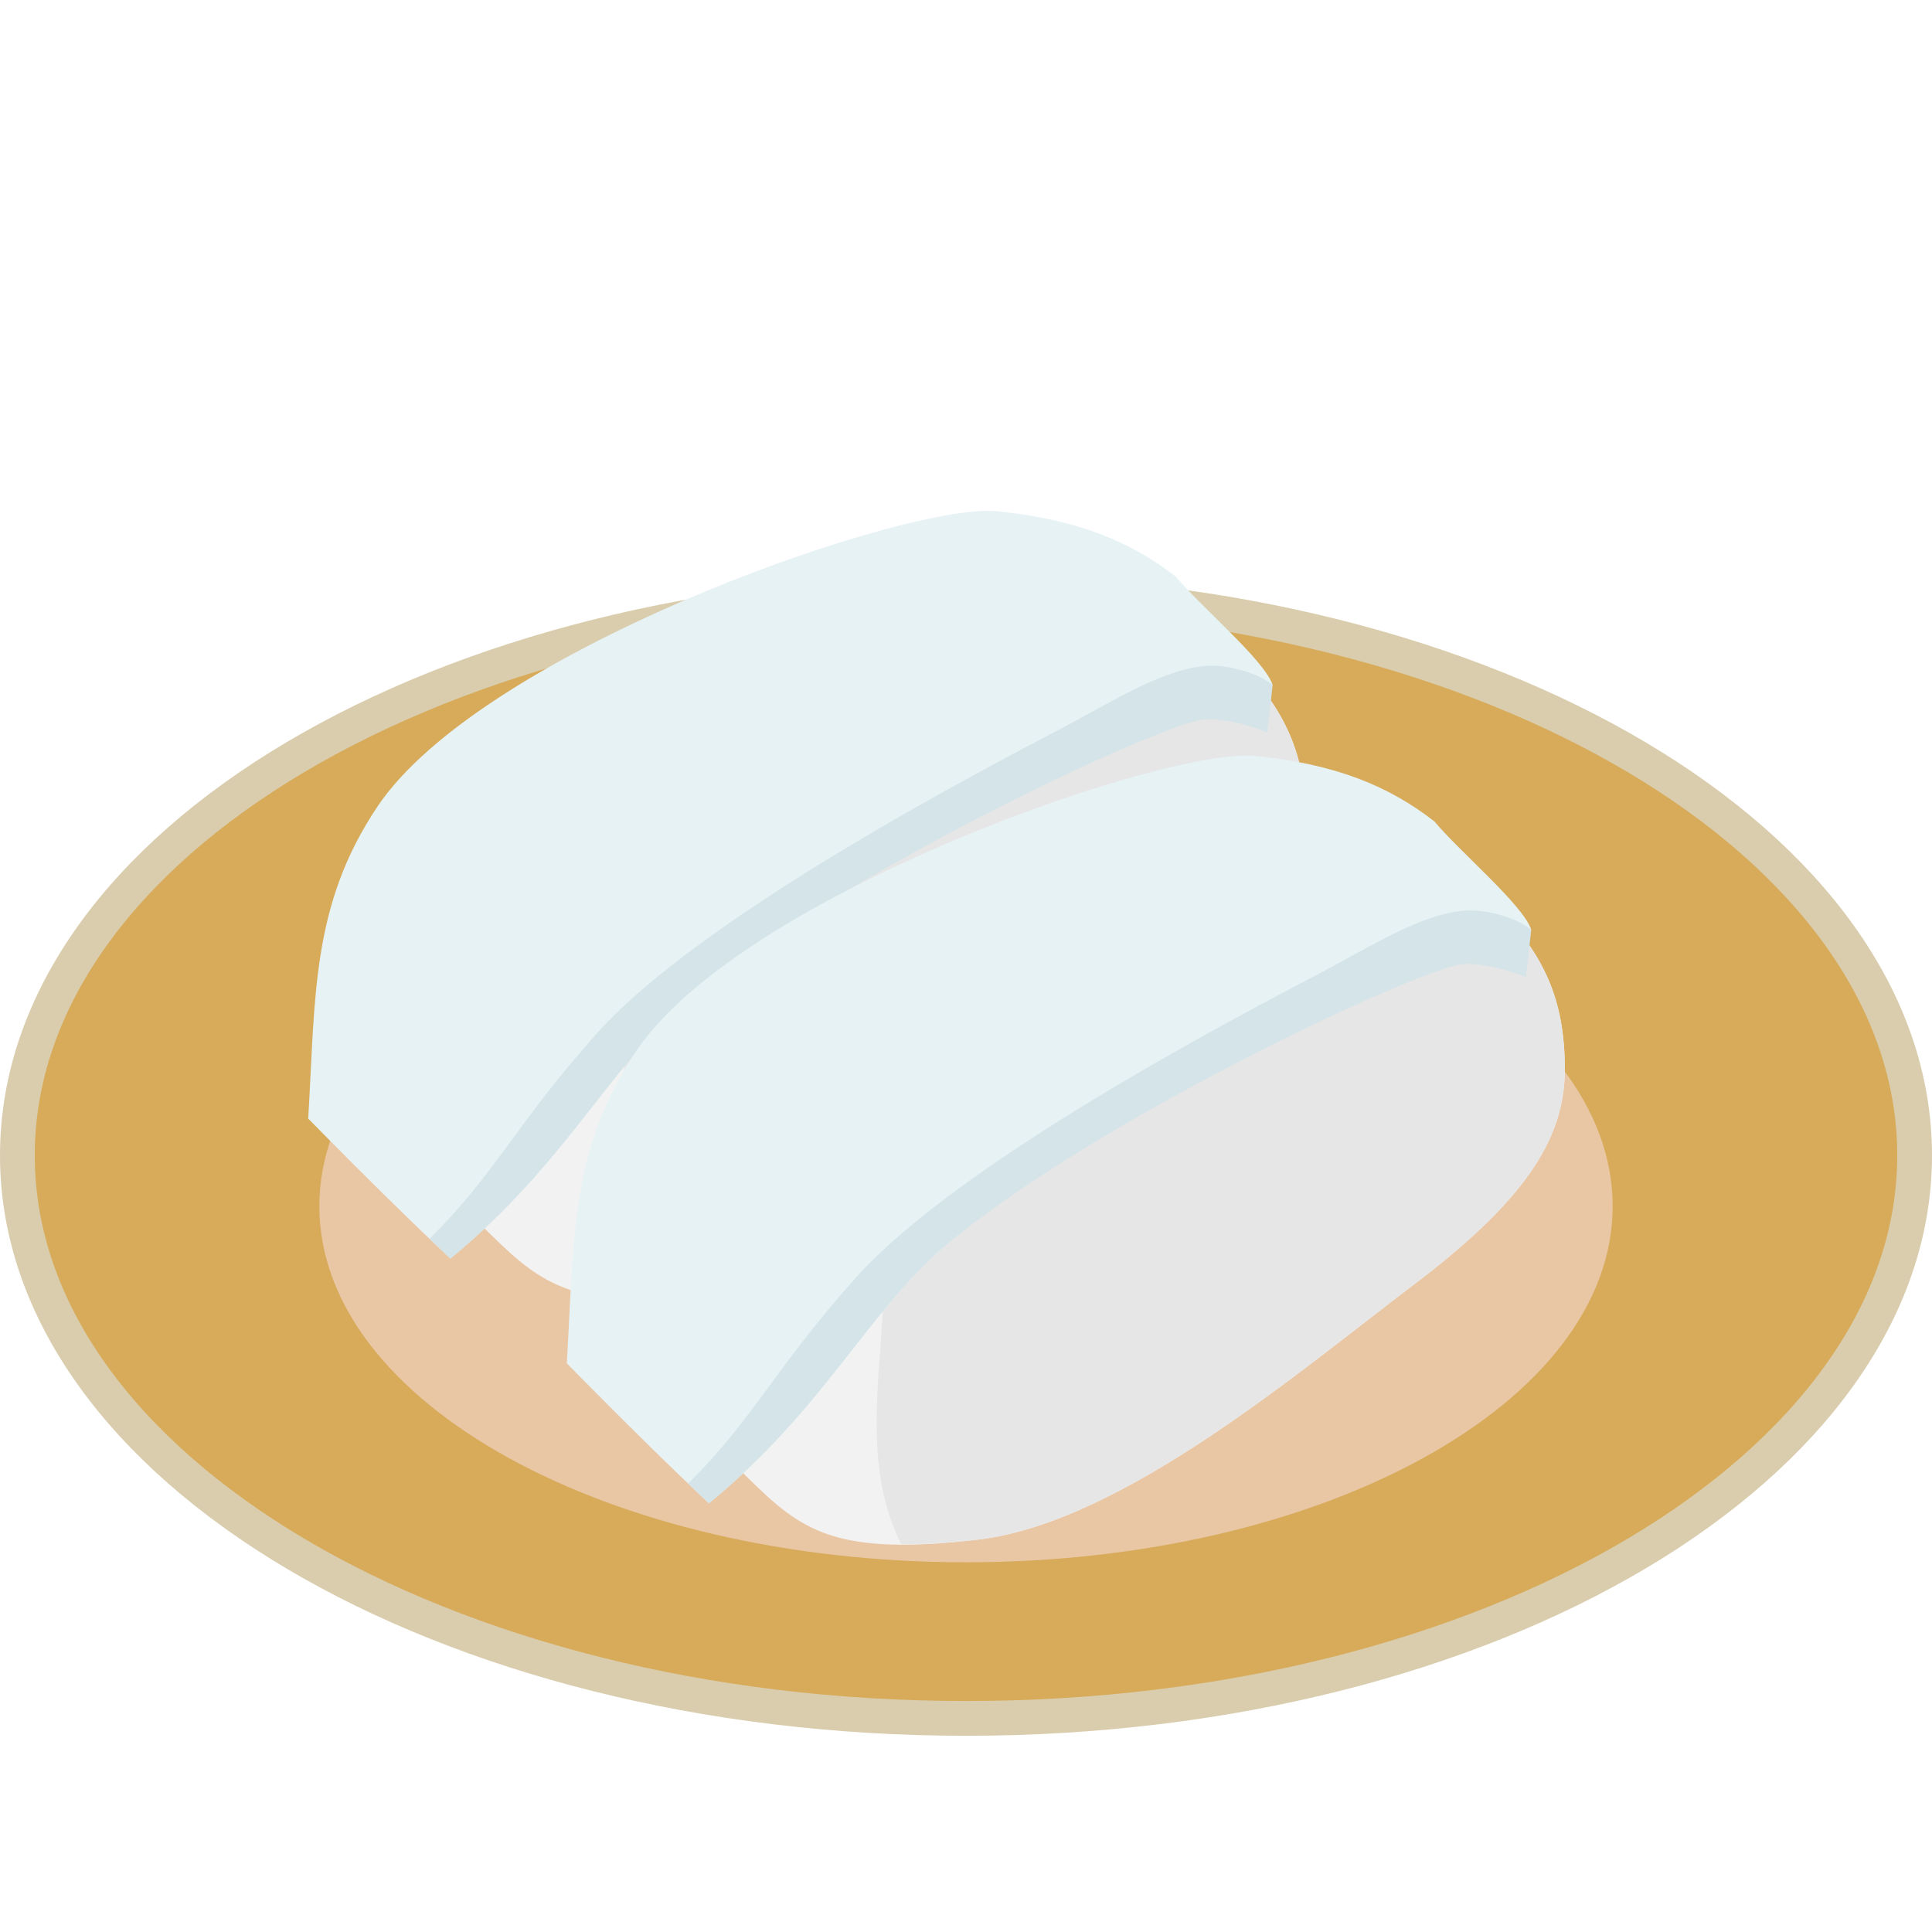
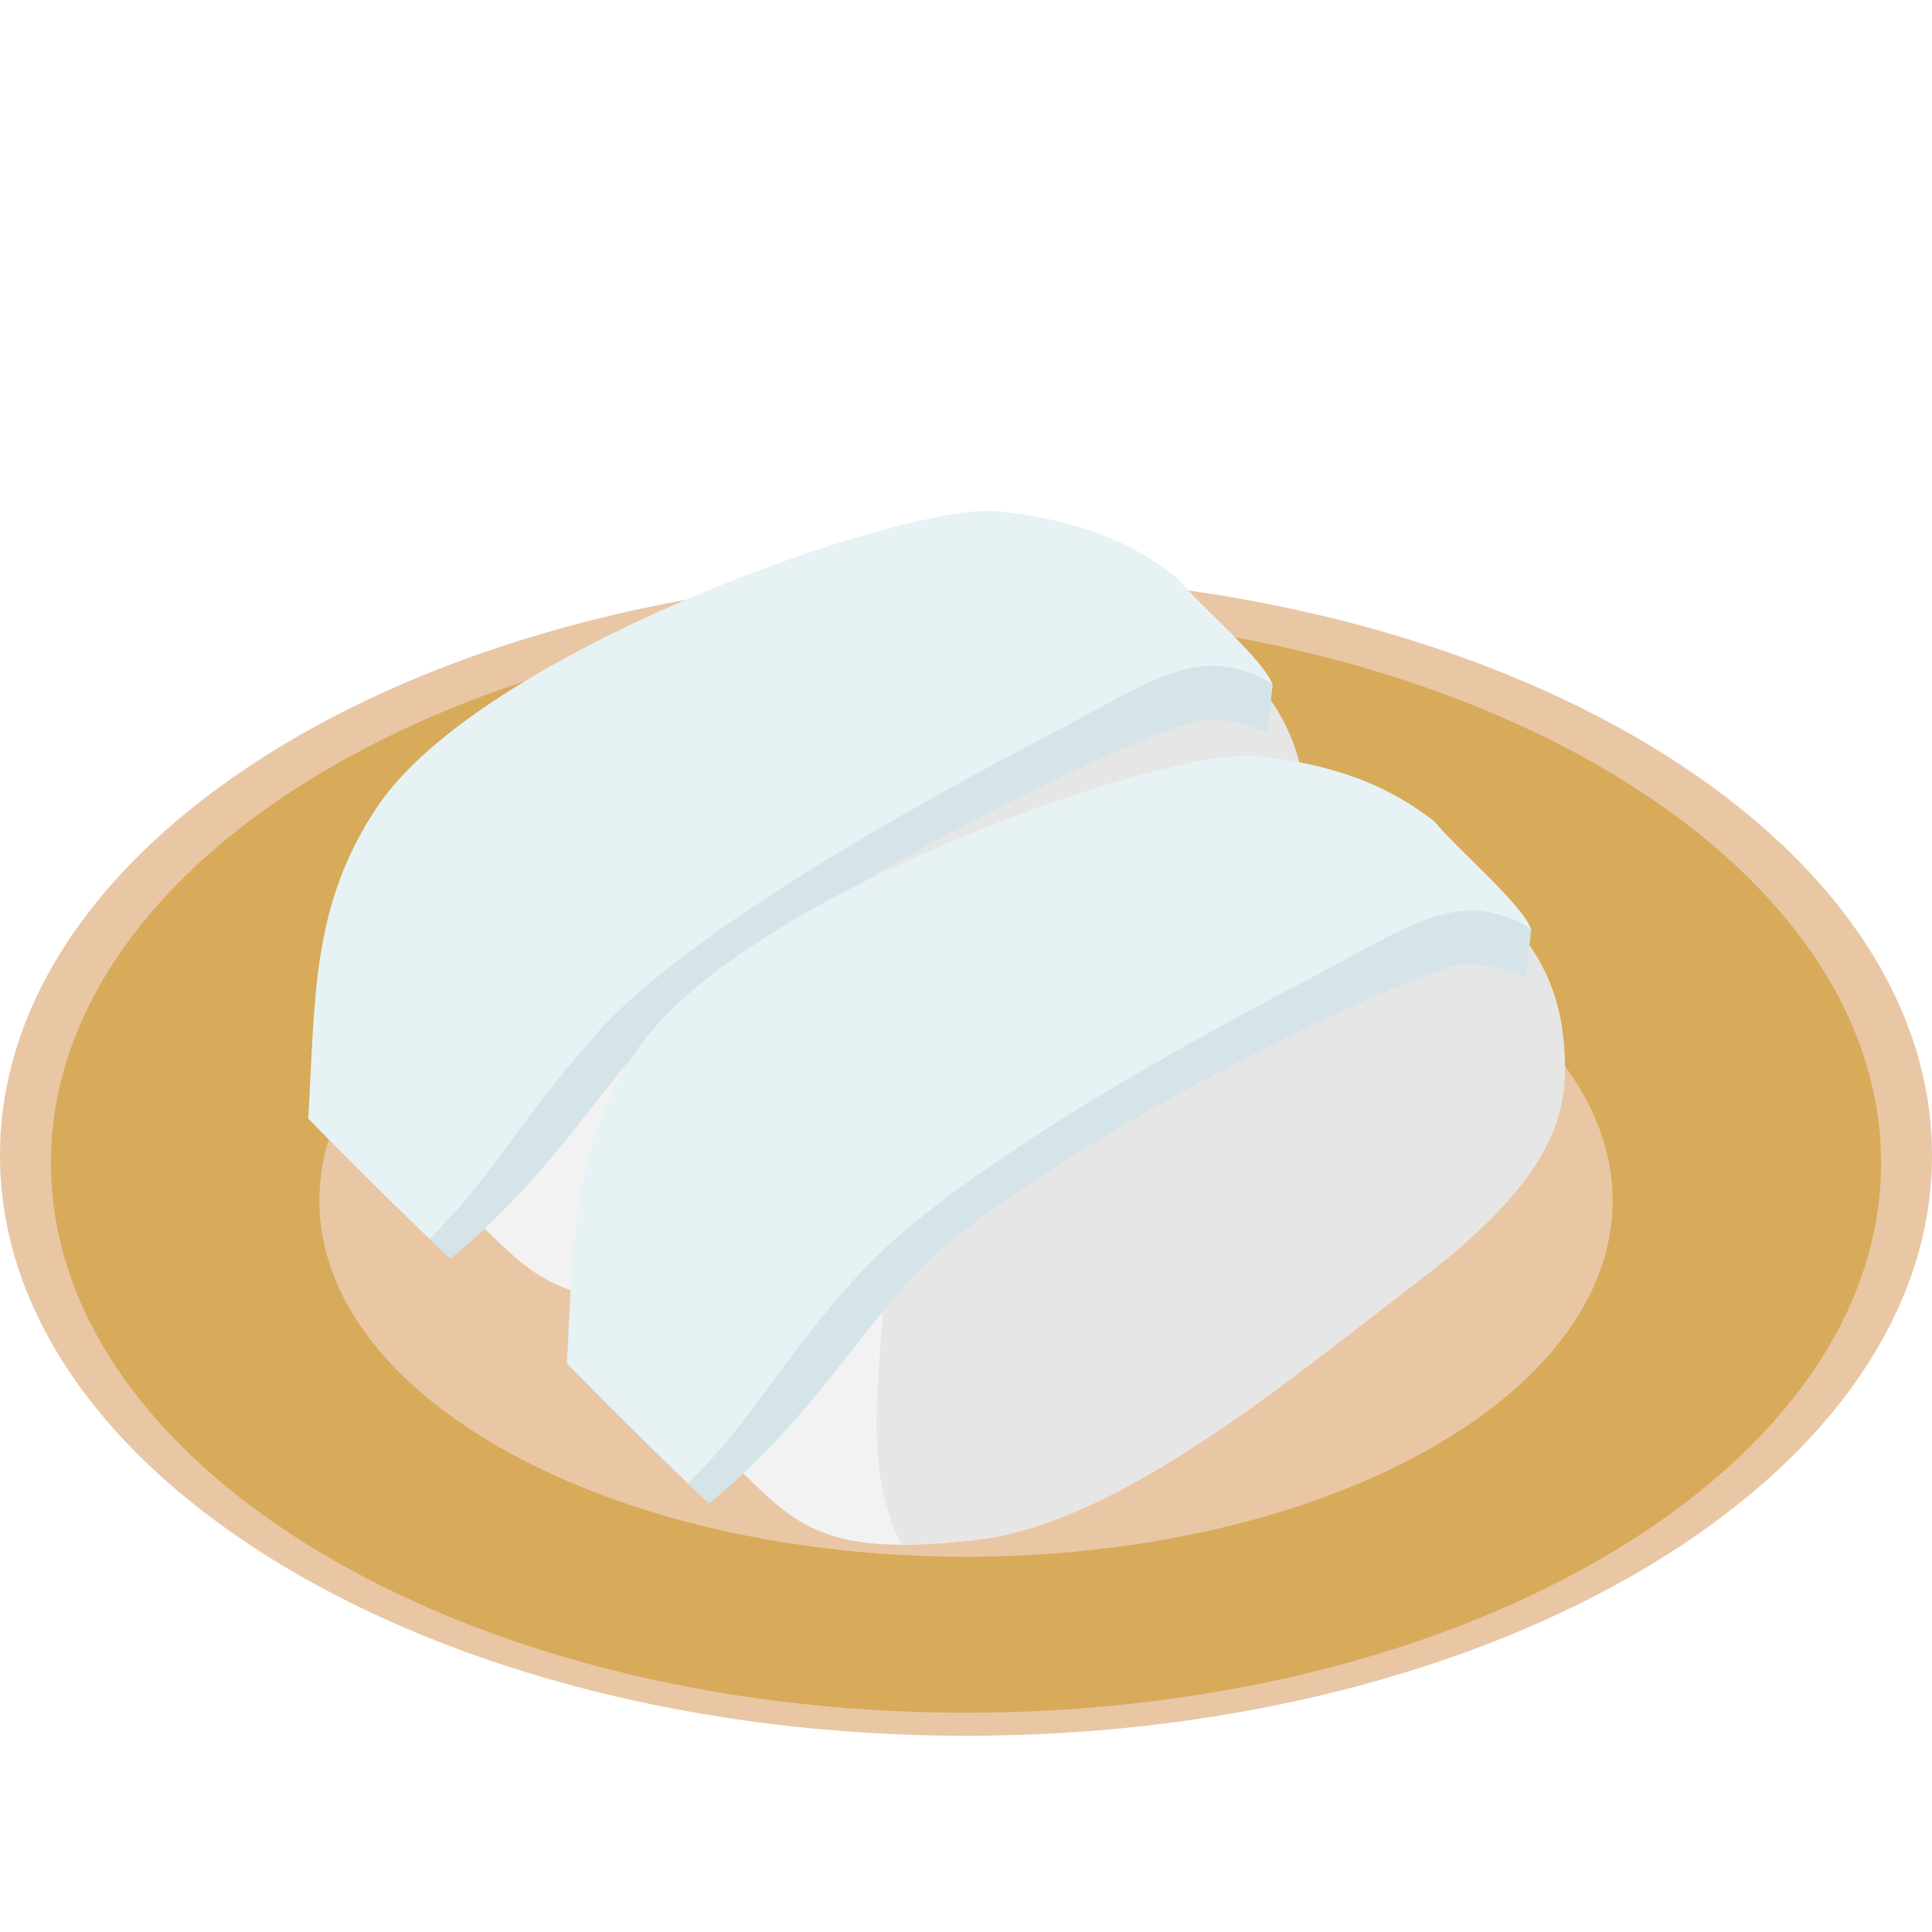
<svg xmlns="http://www.w3.org/2000/svg" viewBox="0 0 512 512" xml:space="preserve" version="1.1" id="svg2" width="512" height="512">
  <defs id="defs6">
    <clipPath id="clipPath16" clipPathUnits="userSpaceOnUse">
      <path id="path18" d="M 0,36 H 36 V 0 H 0 Z" />
    </clipPath>
    <clipPath id="clipPath28" clipPathUnits="userSpaceOnUse">
      <path id="path30" d="M 2.442,20.978 C 2.264,20.911 2.11,20.797 1.995,20.646 v 0 C 0.755,19.012 -0.619,12.529 3,9 V 9 C 6.557,5.532 9.822,4.696 11.777,4.505 v 0 C 11.81,4.502 11.885,4.498 11.918,4.498 v 0 c 2.458,0 18.332,10.761 19.524,13.235 v 0 c 1.371,2.842 1.281,8.399 -1.98,10.298 v 0 c -0.395,0.23 -0.914,0.337 -1.633,0.337 v 0 c -5.581,0 -24.582,-7.088 -25.387,-7.39" />
    </clipPath>
    <clipPath id="clipPath40" clipPathUnits="userSpaceOnUse">
      <path id="path42" d="M 0,36 H 36 V 0 H 0 Z" />
    </clipPath>
    <clipPath id="clipPath16-3" clipPathUnits="userSpaceOnUse">
      <path id="path18-6" d="M 0,36 H 36 V 0 H 0 Z" />
    </clipPath>
    <clipPath id="clipPath28-7" clipPathUnits="userSpaceOnUse">
      <path id="path30-5" d="M 2.442,20.978 C 2.264,20.911 2.11,20.797 1.995,20.646 v 0 C 0.755,19.012 -0.619,12.529 3,9 V 9 C 6.557,5.532 9.822,4.696 11.777,4.505 v 0 C 11.81,4.502 11.885,4.498 11.918,4.498 v 0 c 2.458,0 18.332,10.761 19.524,13.235 v 0 c 1.371,2.842 1.281,8.399 -1.98,10.298 v 0 c -0.395,0.23 -0.914,0.337 -1.633,0.337 v 0 c -5.581,0 -24.582,-7.088 -25.387,-7.39" />
    </clipPath>
    <clipPath id="clipPath16-9" clipPathUnits="userSpaceOnUse">
      <path id="path18-3" d="M 0,36 H 36 V 0 H 0 Z" />
    </clipPath>
    <clipPath id="clipPath28-6" clipPathUnits="userSpaceOnUse">
      <path id="path30-0" d="M 2.442,20.978 C 2.264,20.911 2.11,20.797 1.995,20.646 v 0 C 0.755,19.012 -0.619,12.529 3,9 V 9 C 6.557,5.532 9.822,4.696 11.777,4.505 v 0 C 11.81,4.502 11.885,4.498 11.918,4.498 v 0 c 2.458,0 18.332,10.761 19.524,13.235 v 0 c 1.371,2.842 1.281,8.399 -1.98,10.298 v 0 c -0.395,0.23 -0.914,0.337 -1.633,0.337 v 0 c -5.581,0 -24.582,-7.088 -25.387,-7.39" />
    </clipPath>
    <clipPath id="clipPath16-9-3" clipPathUnits="userSpaceOnUse">
      <path id="path18-3-6" d="M 0,36 H 36 V 0 H 0 Z" />
    </clipPath>
    <clipPath id="clipPath28-6-7" clipPathUnits="userSpaceOnUse">
      <path id="path30-0-5" d="M 2.442,20.978 C 2.264,20.911 2.11,20.797 1.995,20.646 v 0 C 0.755,19.012 -0.619,12.529 3,9 V 9 C 6.557,5.532 9.822,4.696 11.777,4.505 v 0 C 11.81,4.502 11.885,4.498 11.918,4.498 v 0 c 2.458,0 18.332,10.761 19.524,13.235 v 0 c 1.371,2.842 1.281,8.399 -1.98,10.298 v 0 c -0.395,0.23 -0.914,0.337 -1.633,0.337 v 0 c -5.581,0 -24.582,-7.088 -25.387,-7.39" />
    </clipPath>
    <clipPath id="clipPath16-9-7" clipPathUnits="userSpaceOnUse">
      <path id="path18-3-9" d="M 0,36 H 36 V 0 H 0 Z" />
    </clipPath>
    <clipPath id="clipPath28-6-2" clipPathUnits="userSpaceOnUse">
      <path id="path30-0-0" d="M 2.442,20.978 C 2.264,20.911 2.11,20.797 1.995,20.646 v 0 C 0.755,19.012 -0.619,12.529 3,9 V 9 C 6.557,5.532 9.822,4.696 11.777,4.505 v 0 C 11.81,4.502 11.885,4.498 11.918,4.498 v 0 c 2.458,0 18.332,10.761 19.524,13.235 v 0 c 1.371,2.842 1.281,8.399 -1.98,10.298 v 0 c -0.395,0.23 -0.914,0.337 -1.633,0.337 v 0 c -5.581,0 -24.582,-7.088 -25.387,-7.39" />
    </clipPath>
    <clipPath id="clipPath16-9-78" clipPathUnits="userSpaceOnUse">
      <path id="path18-3-4" d="M 0,36 H 36 V 0 H 0 Z" />
    </clipPath>
    <clipPath id="clipPath28-6-5" clipPathUnits="userSpaceOnUse">
      <path id="path30-0-03" d="M 2.442,20.978 C 2.264,20.911 2.11,20.797 1.995,20.646 v 0 C 0.755,19.012 -0.619,12.529 3,9 V 9 C 6.557,5.532 9.822,4.696 11.777,4.505 v 0 C 11.81,4.502 11.885,4.498 11.918,4.498 v 0 c 2.458,0 18.332,10.761 19.524,13.235 v 0 c 1.371,2.842 1.281,8.399 -1.98,10.298 v 0 c -0.395,0.23 -0.914,0.337 -1.633,0.337 v 0 c -5.581,0 -24.582,-7.088 -25.387,-7.39" />
    </clipPath>
    <clipPath id="clipPath16-9-7-6" clipPathUnits="userSpaceOnUse">
      <path id="path18-3-9-1" d="M 0,36 H 36 V 0 H 0 Z" />
    </clipPath>
    <clipPath id="clipPath28-6-2-0" clipPathUnits="userSpaceOnUse">
      <path id="path30-0-0-6" d="M 2.442,20.978 C 2.264,20.911 2.11,20.797 1.995,20.646 v 0 C 0.755,19.012 -0.619,12.529 3,9 V 9 C 6.557,5.532 9.822,4.696 11.777,4.505 v 0 C 11.81,4.502 11.885,4.498 11.918,4.498 v 0 c 2.458,0 18.332,10.761 19.524,13.235 v 0 c 1.371,2.842 1.281,8.399 -1.98,10.298 v 0 c -0.395,0.23 -0.914,0.337 -1.633,0.337 v 0 c -5.581,0 -24.582,-7.088 -25.387,-7.39" />
    </clipPath>
    <clipPath id="clipPath16-9-78-4" clipPathUnits="userSpaceOnUse">
      <path id="path18-3-4-9" d="M 0,36 H 36 V 0 H 0 Z" />
    </clipPath>
    <clipPath id="clipPath28-6-5-2" clipPathUnits="userSpaceOnUse">
      <path id="path30-0-03-0" d="M 2.442,20.978 C 2.264,20.911 2.11,20.797 1.995,20.646 v 0 C 0.755,19.012 -0.619,12.529 3,9 V 9 C 6.557,5.532 9.822,4.696 11.777,4.505 v 0 C 11.81,4.502 11.885,4.498 11.918,4.498 v 0 c 2.458,0 18.332,10.761 19.524,13.235 v 0 c 1.371,2.842 1.281,8.399 -1.98,10.298 v 0 c -0.395,0.23 -0.914,0.337 -1.633,0.337 v 0 c -5.581,0 -24.582,-7.088 -25.387,-7.39" />
    </clipPath>
    <clipPath id="clipPath16-9-1" clipPathUnits="userSpaceOnUse">
      <path id="path18-3-0" d="M 0,36 H 36 V 0 H 0 Z" />
    </clipPath>
    <clipPath id="clipPath28-6-3" clipPathUnits="userSpaceOnUse">
      <path id="path30-0-04" d="M 2.442,20.978 C 2.264,20.911 2.11,20.797 1.995,20.646 v 0 C 0.755,19.012 -0.619,12.529 3,9 V 9 C 6.557,5.532 9.822,4.696 11.777,4.505 v 0 C 11.81,4.502 11.885,4.498 11.918,4.498 v 0 c 2.458,0 18.332,10.761 19.524,13.235 v 0 c 1.371,2.842 1.281,8.399 -1.98,10.298 v 0 c -0.395,0.23 -0.914,0.337 -1.633,0.337 v 0 c -5.581,0 -24.582,-7.088 -25.387,-7.39" />
    </clipPath>
    <clipPath id="clipPath16-4" clipPathUnits="userSpaceOnUse">
      <path id="path18-4" d="M 0,36 H 36 V 0 H 0 Z" />
    </clipPath>
    <clipPath id="clipPath28-4" clipPathUnits="userSpaceOnUse">
      <path id="path30-7" d="M 2.442,20.978 C 2.264,20.911 2.11,20.797 1.995,20.646 v 0 C 0.755,19.012 -0.619,12.529 3,9 V 9 C 6.557,5.532 9.822,4.696 11.777,4.505 v 0 C 11.81,4.502 11.885,4.498 11.918,4.498 v 0 c 2.458,0 18.332,10.761 19.524,13.235 v 0 c 1.371,2.842 1.281,8.399 -1.98,10.298 v 0 c -0.395,0.23 -0.914,0.337 -1.633,0.337 v 0 c -5.581,0 -24.582,-7.088 -25.387,-7.39" />
    </clipPath>
  </defs>
  <g id="layer3" style="display:inline" transform="translate(0,467)">
-     <g id="g1391" transform="matrix(11.55997,0,0,11.55999,-4.099402,-482.1425)">
-       <ellipse ry="12.907" rx="21.747" cy="27.797" cx="22.5" id="path13935" style="opacity:1;fill:#d7ab5a;fill-opacity:1;stroke:#dacdae;stroke-width:0.797;stroke-linecap:round;stroke-linejoin:round;stroke-miterlimit:4;stroke-dasharray:none;stroke-dashoffset:0;stroke-opacity:1" />
-       <ellipse ry="8.163" rx="14.824" cy="28.962" cx="22.5" id="path13935-2" style="opacity:1;fill:#e9c7a5;fill-opacity:1;stroke:none;stroke-width:0.028;stroke-linecap:round;stroke-linejoin:round;stroke-miterlimit:4;stroke-dasharray:0.169, 0.056;stroke-dashoffset:0;stroke-opacity:1" />
+     <g style="display:inline" id="g1725" transform="translate(43.89737,-364.0726)">
+       <ellipse ry="153.809" rx="256" cy="203.264" cx="212.103" id="path879" style="opacity:1;vector-effect:none;fill:#e9c7a5;fill-opacity:1;stroke:none;stroke-width:13.268;stroke-linecap:butt;stroke-linejoin:miter;stroke-miterlimit:4;stroke-dasharray:none;stroke-dashoffset:0;stroke-opacity:1" />
+       <path id="path879-6" d="m 212.103,59.565 a 242.5,145.698 0 0 0 -242.5,145.699 242.5,145.698 0 0 0 242.5,145.697 242.5,145.698 0 0 0 242.5,-145.697 242.5,145.698 0 0 0 -242.5,-145.699 z m 0,61.338 A 171.365,94.36 0 0 1 383.468,215.264 171.365,94.36 0 0 1 212.103,309.623 171.365,94.36 0 0 1 40.737,215.264 171.365,94.36 0 0 1 212.103,120.903 Z" style="display:inline;opacity:1;vector-effect:none;fill:#d7ab5a;fill-opacity:1;stroke:none;stroke-width:12.568;stroke-linecap:butt;stroke-linejoin:miter;stroke-miterlimit:4;stroke-dasharray:none;stroke-dashoffset:0;stroke-opacity:1" />
    </g>
  </g>
  <g id="layer2" style="display:inline" transform="translate(0,467)">
    <g id="g1067">
      <g transform="matrix(11.55997,0,0,11.55999,-79.52106,-540.1094)" id="g967">
        <path style="opacity:1;vector-effect:none;fill:#f2f2f2;fill-opacity:1;stroke:none;stroke-width:0.965;stroke-linecap:butt;stroke-linejoin:miter;stroke-miterlimit:4;stroke-dasharray:none;stroke-dashoffset:0;stroke-opacity:1" d="m 29.827,20.553 c -3.096,0.563 -9.893,2.901 -12.21,4.318 -2.317,1.417 -2.115,4.052 -2.106,5.532 0.009,1.48 1.425,3.058 2.615,4.22 1.189,1.162 1.956,1.779 5.264,1.384 3.309,-0.396 7.404,-3.901 9.95,-5.826 2.545,-1.925 3.485,-3.338 3.485,-4.953 1.49e-4,-1.616 -0.493,-2.636 -1.524,-3.695 -1.032,-1.059 -2.376,-1.542 -5.473,-0.979 z" id="path886" />
        <path style="opacity:1;vector-effect:none;fill:#e6e6e6;fill-opacity:1;stroke:none;stroke-width:1.002;stroke-linecap:butt;stroke-linejoin:miter;stroke-miterlimit:4;stroke-dasharray:none;stroke-dashoffset:0;stroke-opacity:1" d="m 31.844,20.32 c -0.578,0.017 -1.244,0.092 -2.018,0.232 -1.913,0.348 -5.236,1.374 -8.045,2.441 -1.088,2.069 -0.552,4.38 -0.554,6.729 8.54e-4,2.221 -0.596,4.411 0.382,6.395 0.503,0.003 1.074,-0.027 1.779,-0.111 3.309,-0.396 7.406,-3.901 9.951,-5.826 2.545,-1.925 3.485,-3.337 3.484,-4.953 1.49e-4,-1.616 -0.494,-2.636 -1.525,-3.695 -0.774,-0.794 -1.722,-1.263 -3.455,-1.211 z" id="path927" />
      </g>
      <path id="path946" d="m 261.622,-331.626 c -28.128,0.177 -134.555,38.046 -161.592,78.373 -17.602,26.254 -16.41,50.473 -18.348,82.693 15.919,16.21 28.337,28.323 37.66,37.1 30.704,-25.211 42.264,-51.144 62.939,-68.512 38.934,-32.704 122.73,-80.355 135.029,-86.031 5.101,-2.354 11.63,-0.204 19.955,2.534 -2.072,-6.498 -19.288,-20.988 -25.667,-28.704 -12.01,-9.36 -26.171,-15.218 -47.505,-17.351 -0.739,-0.074 -1.565,-0.107 -2.473,-0.102 z" style="opacity:1;fill:#e7f2f5;fill-opacity:1;stroke:none;stroke-width:0.24;stroke-linecap:round;stroke-linejoin:round;stroke-miterlimit:4;stroke-dasharray:1.44, 0.48;stroke-dashoffset:0;stroke-opacity:1" />
      <path id="path12905-0-0" d="m 321.124,-290.579 c -11.795,0.121 -25.511,9.085 -39.934,16.664 -21.041,11.058 -95.282,49.716 -122.938,80.693 -21.934,24.568 -26.538,36.737 -44.42,54.525 1.927,1.844 3.791,3.618 5.51,5.236 30.704,-25.211 42.264,-51.144 62.939,-68.512 38.934,-32.704 122.91,-72.243 136.299,-74.303 4.279,-0.658 12.308,1.24 17.234,3.391 0.467,-3.781 0.953,-8.039 1.451,-12.586 -3.948,-3.257 -11.537,-5.157 -16.142,-5.11 z" style="opacity:1;fill:#d4e4e8;fill-opacity:1;stroke:none;stroke-width:0.24;stroke-linecap:round;stroke-linejoin:round;stroke-miterlimit:4;stroke-dasharray:1.44, 0.48;stroke-dashoffset:0;stroke-opacity:1" />
    </g>
  </g>
  <g id="layer1" style="display:inline" transform="translate(0,467)">
    <g id="g1060">
      <g transform="matrix(11.55997,0,0,11.55999,-10.99094,-475.251)" id="g967-53">
        <path style="opacity:1;vector-effect:none;fill:#f2f2f2;fill-opacity:1;stroke:none;stroke-width:0.965;stroke-linecap:butt;stroke-linejoin:miter;stroke-miterlimit:4;stroke-dasharray:none;stroke-dashoffset:0;stroke-opacity:1" d="m 29.827,20.553 c -3.096,0.563 -9.893,2.901 -12.21,4.318 -2.317,1.417 -2.115,4.052 -2.106,5.532 0.009,1.48 1.425,3.058 2.615,4.22 1.189,1.162 1.956,1.779 5.264,1.384 3.309,-0.396 7.404,-3.901 9.95,-5.826 2.545,-1.925 3.485,-3.338 3.485,-4.953 1.49e-4,-1.616 -0.493,-2.636 -1.524,-3.695 -1.032,-1.059 -2.376,-1.542 -5.473,-0.979 z" id="path886-5" />
        <path style="opacity:1;vector-effect:none;fill:#e6e6e6;fill-opacity:1;stroke:none;stroke-width:1.002;stroke-linecap:butt;stroke-linejoin:miter;stroke-miterlimit:4;stroke-dasharray:none;stroke-dashoffset:0;stroke-opacity:1" d="m 31.844,20.32 c -0.578,0.017 -1.244,0.092 -2.018,0.232 -1.913,0.348 -5.236,1.374 -8.045,2.441 -1.088,2.069 -0.552,4.38 -0.554,6.729 8.54e-4,2.221 -0.596,4.411 0.382,6.395 0.503,0.003 1.074,-0.027 1.779,-0.111 3.309,-0.396 7.406,-3.901 9.951,-5.826 2.545,-1.925 3.485,-3.337 3.484,-4.953 1.49e-4,-1.616 -0.494,-2.636 -1.525,-3.695 -0.774,-0.794 -1.722,-1.263 -3.455,-1.211 z" id="path927-6" />
      </g>
      <path id="path946-2" d="m 330.152,-266.768 c -28.128,0.177 -134.555,38.046 -161.592,78.373 -17.602,26.254 -16.41,50.473 -18.348,82.693 15.919,16.21 28.337,28.323 37.66,37.1 30.704,-25.211 42.264,-51.144 62.939,-68.512 38.934,-32.704 122.73,-80.355 135.029,-86.031 5.101,-2.354 11.63,-0.204 19.955,2.534 -2.072,-6.498 -19.288,-20.988 -25.667,-28.704 -12.01,-9.36 -26.171,-15.218 -47.505,-17.351 -0.739,-0.074 -1.565,-0.107 -2.473,-0.102 z" style="opacity:1;fill:#e7f2f5;fill-opacity:1;stroke:none;stroke-width:0.24;stroke-linecap:round;stroke-linejoin:round;stroke-miterlimit:4;stroke-dasharray:1.44, 0.48;stroke-dashoffset:0;stroke-opacity:1" />
      <path id="path12905-0-0-9" d="m 389.654,-225.721 c -11.795,0.121 -25.511,9.085 -39.934,16.664 -21.041,11.058 -95.282,49.716 -122.938,80.693 -21.934,24.568 -26.538,36.737 -44.42,54.525 1.927,1.844 3.791,3.618 5.51,5.236 30.704,-25.211 42.264,-51.144 62.939,-68.512 38.934,-32.704 122.91,-72.243 136.299,-74.303 4.279,-0.658 12.308,1.24 17.234,3.391 0.467,-3.781 0.953,-8.039 1.451,-12.586 -3.948,-3.257 -11.537,-5.157 -16.142,-5.11 z" style="opacity:1;fill:#d4e4e8;fill-opacity:1;stroke:none;stroke-width:0.24;stroke-linecap:round;stroke-linejoin:round;stroke-miterlimit:4;stroke-dasharray:1.44, 0.48;stroke-dashoffset:0;stroke-opacity:1" />
    </g>
  </g>
</svg>
